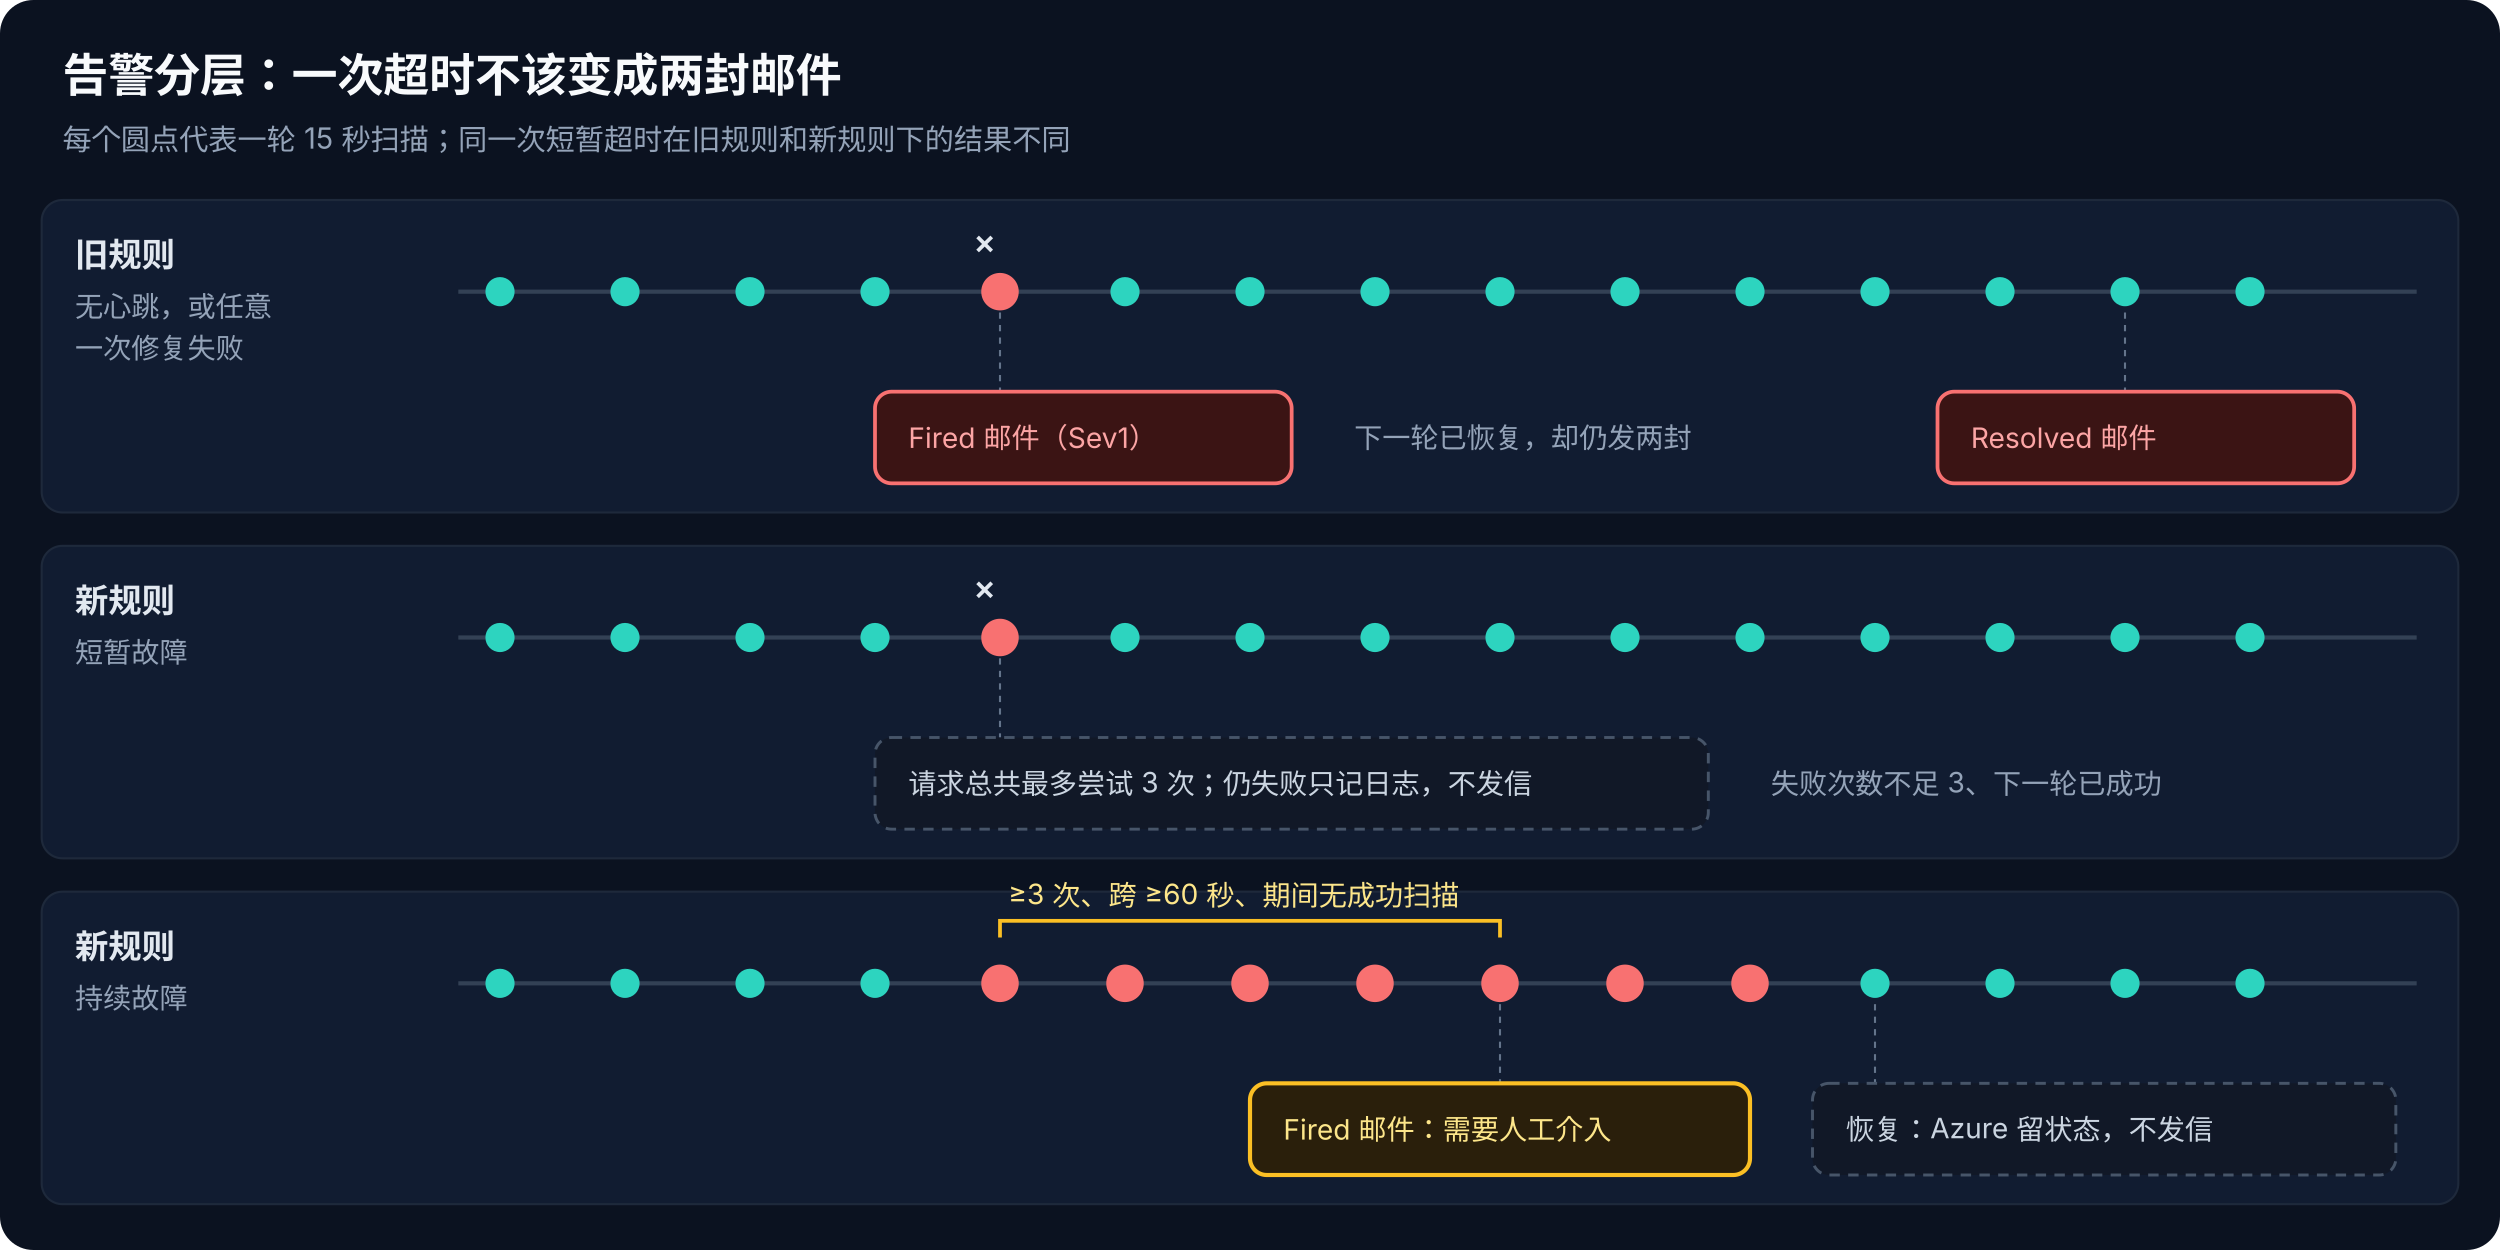
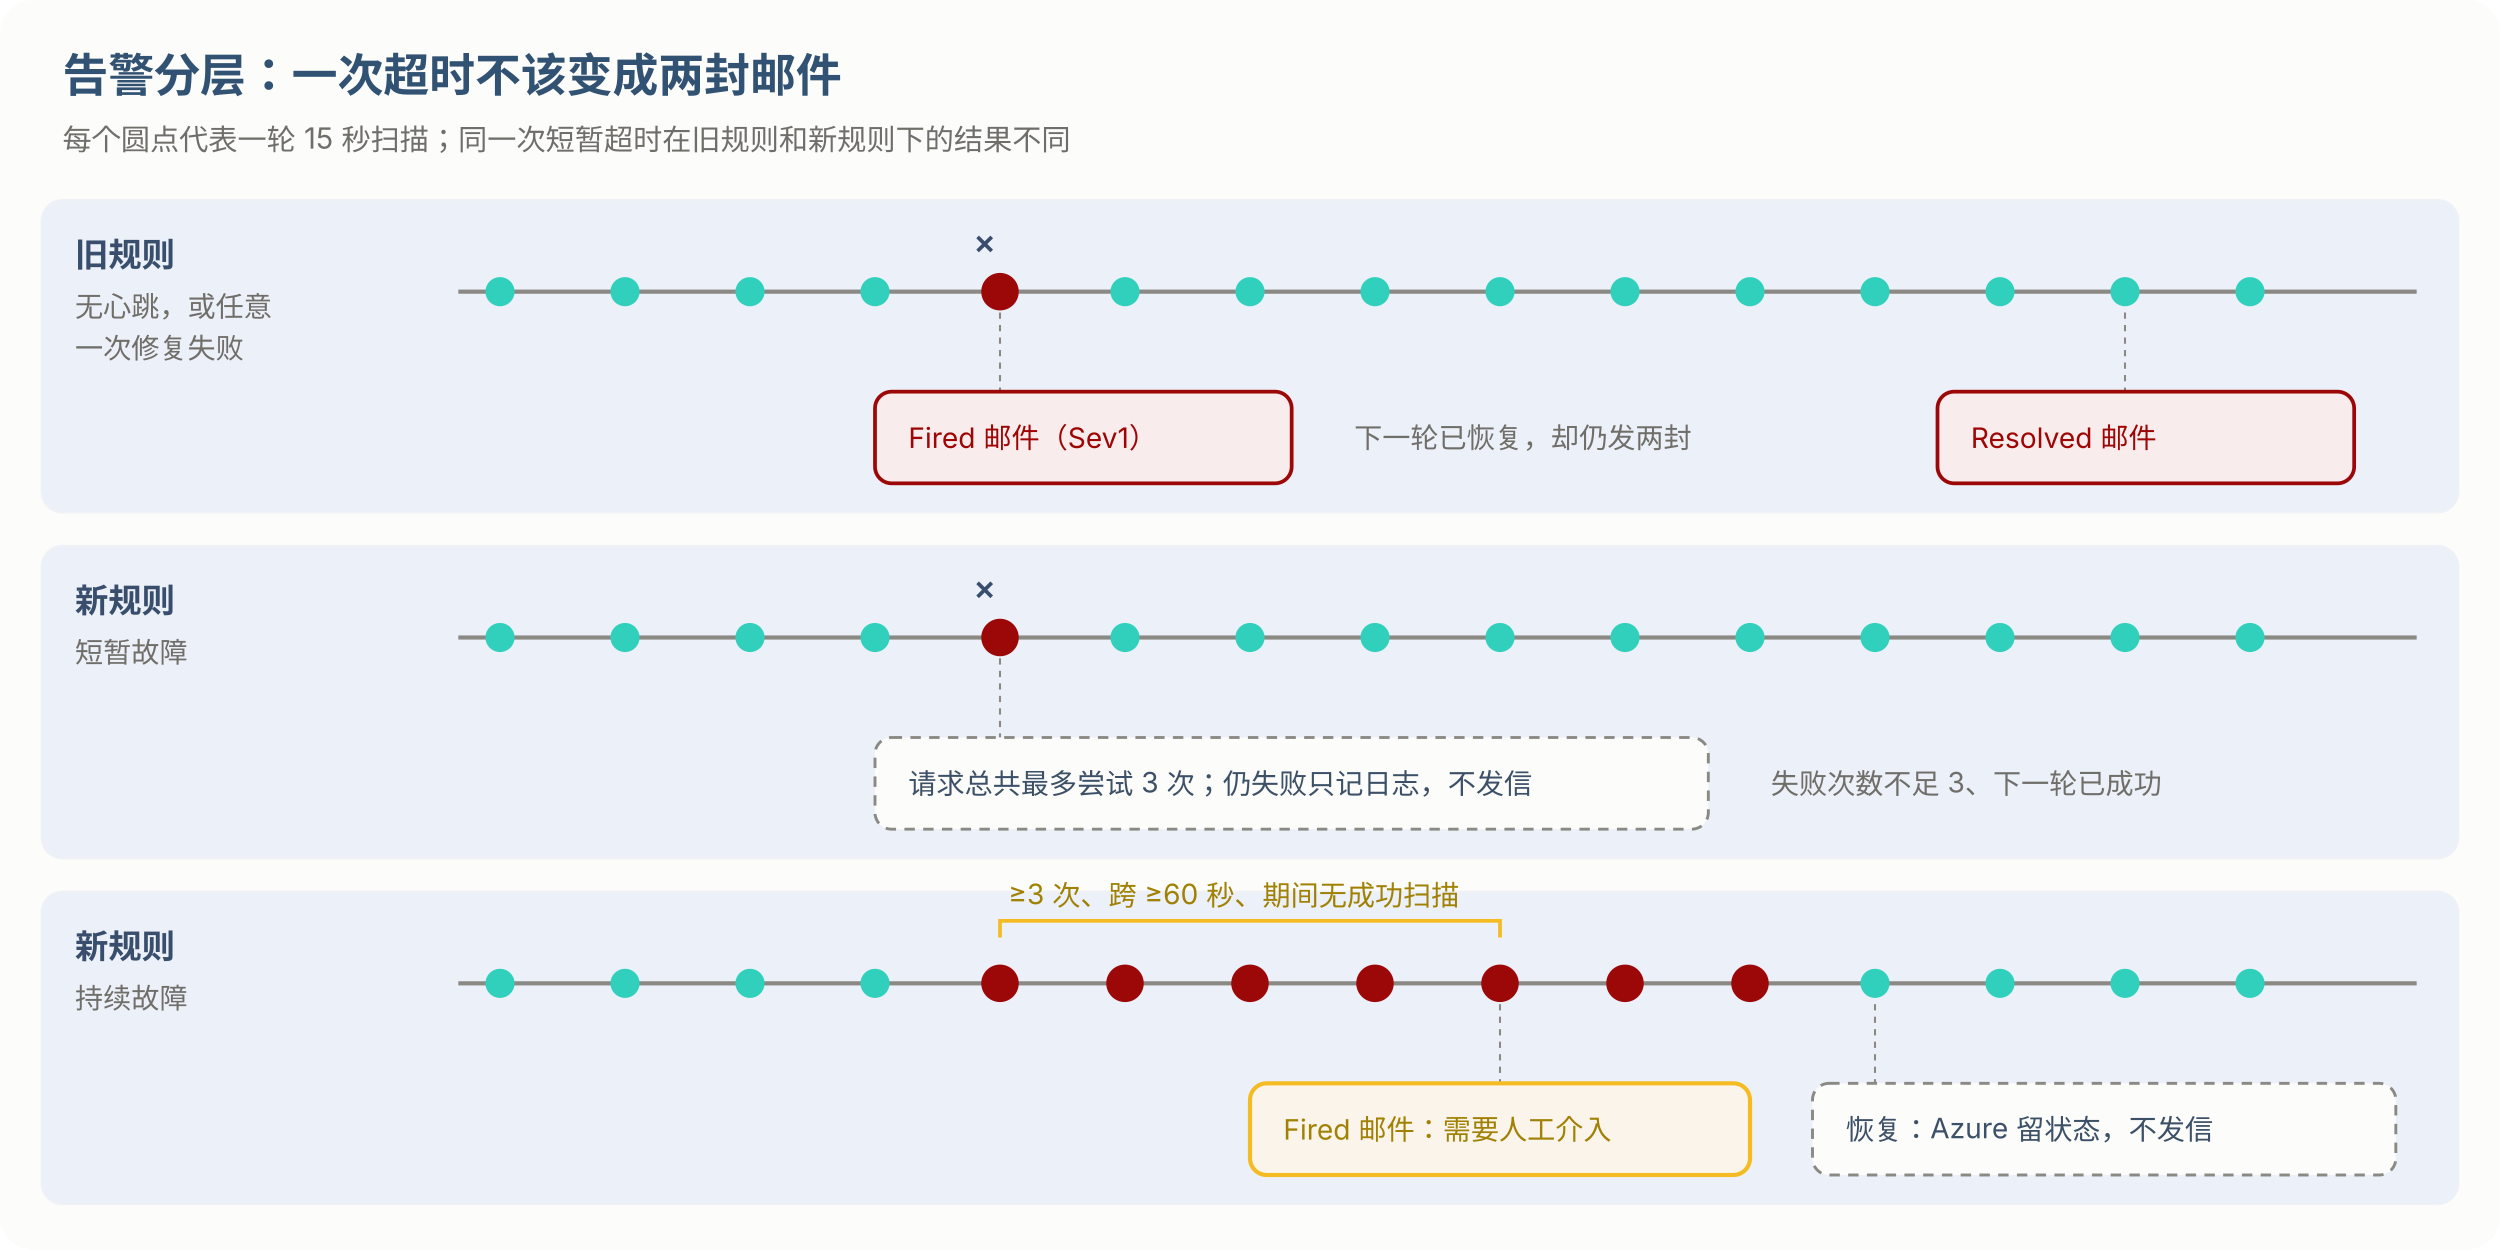
<svg xmlns="http://www.w3.org/2000/svg" viewBox="0 0 1200 600" width="1200" height="600" font-family="-apple-system, 'PingFang SC', 'Microsoft YaHei', 'Segoe UI', sans-serif">
  <defs>
    <style>
-       .bg { fill: #0b1220; }
-       .title { fill: #f8fafc; font-size: 22px; font-weight: 700; }
-       .sub { fill: #94a3b8; font-size: 14px; }
-       .lane { fill: #111c31; stroke: #1e293b; }
-       .lh { fill: #e2e8f0; font-size: 16px; font-weight: 600; }
-       .lt { fill: #94a3b8; font-size: 13.5px; }
-       .axis { stroke: #334155; stroke-width: 2; }
-       .ok { fill: #2dd4bf; }
-       .bad { fill: #f87171; }
-       .lbl { fill: #e2e8f0; font-size: 15px; font-weight: 600; }
-       .note { fill: #cbd5e1; font-size: 13.5px; }
-       .noteAmber { fill: #fde68a; font-size: 13.5px; }
-       .noteRed { fill: #fca5a5; font-size: 13.5px; }
-       .lead { stroke: #64748b; stroke-width: 1; stroke-dasharray: 3 3; }
-       .mailRed { fill: #3b1414; stroke: #f87171; stroke-width: 1.8; }
-       .mailAmber { fill: #2a1f0b; stroke: #fbbf24; stroke-width: 2; animation: pulse 2.4s ease-in-out infinite; }
-       .quiet { fill: #111827; stroke: #475569; stroke-width: 1.4; stroke-dasharray: 5 4; }
-       .bracket { fill: none; stroke: #fbbf24; stroke-width: 1.8; }
+       .bg { fill: #fcfcfb; }
+       .title {font-family:"Songti SC","STSong","Noto Serif SC",serif; fill: #315272; font-size: 22px; font-weight: 700; }
+       .sub { fill: #6f6e69; font-size: 14px; }
+       .lane { fill: #ecf0f8; stroke: #eef1f6; }
+       .lh { fill: #384e6c; font-size: 16px; font-weight: 600; }
+       .lt { fill: #6f6e69; font-size: 13.5px; }
+       .axis { stroke: #8a8984; stroke-width: 2; }
+       .ok { fill: #31d0bc; }
+       .bad { fill: #9c0808; }
+       .lbl { fill: #384e6c; font-size: 15px; font-weight: 600; }
+       .note { fill: #3c5067; font-size: 13.5px; }
+       .noteAmber { fill: #a08103; font-size: 13.5px; }
+       .noteRed { fill: #9e0505; font-size: 13.5px; }
+       .lead { stroke: #8a8984; stroke-width: 1; stroke-dasharray: 3 3; }
+       .mailRed { fill: #f9ecec; stroke: #9c0808; stroke-width: 1.8; }
+       .mailAmber { fill: #faf4eb; stroke: #f5bb23; stroke-width: 2; animation: pulse 2.4s ease-in-out infinite; }
+       .quiet { fill: #fcfcfb; stroke: #8a8984; stroke-width: 1.4; stroke-dasharray: 5 4; }
+       .bracket { fill: none; stroke: #f5bb23; stroke-width: 1.8; }
      .scan { animation: blink 3s ease-in-out infinite; }
      @keyframes pulse { 0%,100% { stroke-opacity: 1; } 50% { stroke-opacity: 0.35; } }
      @keyframes blink { 0%,100% { opacity: 1; } 50% { opacity: 0.55; } }
    </style>
  </defs>
  <rect class="bg" width="1200" height="600" rx="16" />
  <text class="title" x="30" y="44">告警分层：一次超时不该变成两封邮件</text>
  <text class="sub" x="30" y="72">每个圆点代表一轮 15 秒扫描；同一次短暂超时在旧规则和新规则下的结果不同</text>
  <rect class="lane" x="20" y="96" width="1160" height="150" rx="10" />
  <text class="lh" x="36" y="128">旧规则</text>
  <text class="lt" x="36" y="152">无心跳，或任意</text>
  <text class="lt" x="36" y="172">一次修复失败</text>
  <line class="axis" x1="220" y1="140" x2="1160" y2="140" />
  <g class="scan">
    <circle class="ok" cx="240" cy="140" r="7" />
    <circle class="ok" cx="300" cy="140" r="7" />
    <circle class="ok" cx="360" cy="140" r="7" />
    <circle class="ok" cx="420" cy="140" r="7" />
    <circle class="bad" cx="480" cy="140" r="9" />
    <circle class="ok" cx="540" cy="140" r="7" />
    <circle class="ok" cx="600" cy="140" r="7" />
    <circle class="ok" cx="660" cy="140" r="7" />
    <circle class="ok" cx="720" cy="140" r="7" />
    <circle class="ok" cx="780" cy="140" r="7" />
    <circle class="ok" cx="840" cy="140" r="7" />
    <circle class="ok" cx="900" cy="140" r="7" />
    <circle class="ok" cx="960" cy="140" r="7" />
    <circle class="ok" cx="1020" cy="140" r="7" />
    <circle class="ok" cx="1080" cy="140" r="7" />
  </g>
  <text class="lbl" x="466" y="122">✗</text>
  <line class="lead" x1="480" y1="150" x2="480" y2="188" />
  <rect class="mailRed" x="420" y="188" width="200" height="44" rx="8" />
  <text class="noteRed" x="436" y="215">Fired 邮件（Sev1）</text>
  <line class="lead" x1="1020" y1="150" x2="1020" y2="188" />
  <rect class="mailRed" x="930" y="188" width="200" height="44" rx="8" />
  <text class="noteRed" x="946" y="215">Resolved 邮件</text>
  <text class="lt" x="650" y="215">下一轮已恢复，却仍发两封</text>
  <rect class="lane" x="20" y="262" width="1160" height="150" rx="10" />
  <text class="lh" x="36" y="294">新规则</text>
  <text class="lt" x="36" y="318">短暂故障</text>
  <line class="axis" x1="220" y1="306" x2="1160" y2="306" />
  <g class="scan">
    <circle class="ok" cx="240" cy="306" r="7" />
    <circle class="ok" cx="300" cy="306" r="7" />
    <circle class="ok" cx="360" cy="306" r="7" />
    <circle class="ok" cx="420" cy="306" r="7" />
    <circle class="bad" cx="480" cy="306" r="9" />
    <circle class="ok" cx="540" cy="306" r="7" />
    <circle class="ok" cx="600" cy="306" r="7" />
    <circle class="ok" cx="660" cy="306" r="7" />
    <circle class="ok" cx="720" cy="306" r="7" />
    <circle class="ok" cx="780" cy="306" r="7" />
    <circle class="ok" cx="840" cy="306" r="7" />
    <circle class="ok" cx="900" cy="306" r="7" />
    <circle class="ok" cx="960" cy="306" r="7" />
    <circle class="ok" cx="1020" cy="306" r="7" />
    <circle class="ok" cx="1080" cy="306" r="7" />
  </g>
  <text class="lbl" x="466" y="288">✗</text>
  <line class="lead" x1="480" y1="316" x2="480" y2="354" />
  <rect class="quiet" x="420" y="354" width="400" height="44" rx="8" />
  <text class="note" x="436" y="381">请求总共最多尝试 3 次；仍失败只记日志，不发信</text>
  <text class="lt" x="850" y="381">失败次数不足 3、下一轮已成功</text>
  <rect class="lane" x="20" y="428" width="1160" height="150" rx="10" />
  <text class="lh" x="36" y="460">新规则</text>
  <text class="lt" x="36" y="484">持续故障</text>
  <line class="axis" x1="220" y1="472" x2="1160" y2="472" />
  <g class="scan">
    <circle class="ok" cx="240" cy="472" r="7" />
    <circle class="ok" cx="300" cy="472" r="7" />
    <circle class="ok" cx="360" cy="472" r="7" />
    <circle class="ok" cx="420" cy="472" r="7" />
    <circle class="bad" cx="480" cy="472" r="9" />
    <circle class="bad" cx="540" cy="472" r="9" />
    <circle class="bad" cx="600" cy="472" r="9" />
    <circle class="bad" cx="660" cy="472" r="9" />
    <circle class="bad" cx="720" cy="472" r="9" />
    <circle class="bad" cx="780" cy="472" r="9" />
    <circle class="bad" cx="840" cy="472" r="9" />
    <circle class="ok" cx="900" cy="472" r="7" />
    <circle class="ok" cx="960" cy="472" r="7" />
    <circle class="ok" cx="1020" cy="472" r="7" />
    <circle class="ok" cx="1080" cy="472" r="7" />
  </g>
  <path class="bracket" d="M480,450 L480,442 L720,442 L720,450" />
  <text class="noteAmber" x="484" y="434">≥3 次、跨 ≥60 秒、期间无成功扫描</text>
  <line class="lead" x1="720" y1="482" x2="720" y2="520" />
  <rect class="mailAmber" x="600" y="520" width="240" height="44" rx="8" />
  <text class="noteAmber" x="616" y="547">Fired 邮件：需要人工介入</text>
  <line class="lead" x1="900" y1="482" x2="900" y2="520" />
  <rect class="quiet" x="870" y="520" width="280" height="44" rx="8" />
  <text class="note" x="886" y="547">恢复：Azure 留状态，不发信</text>
</svg>
